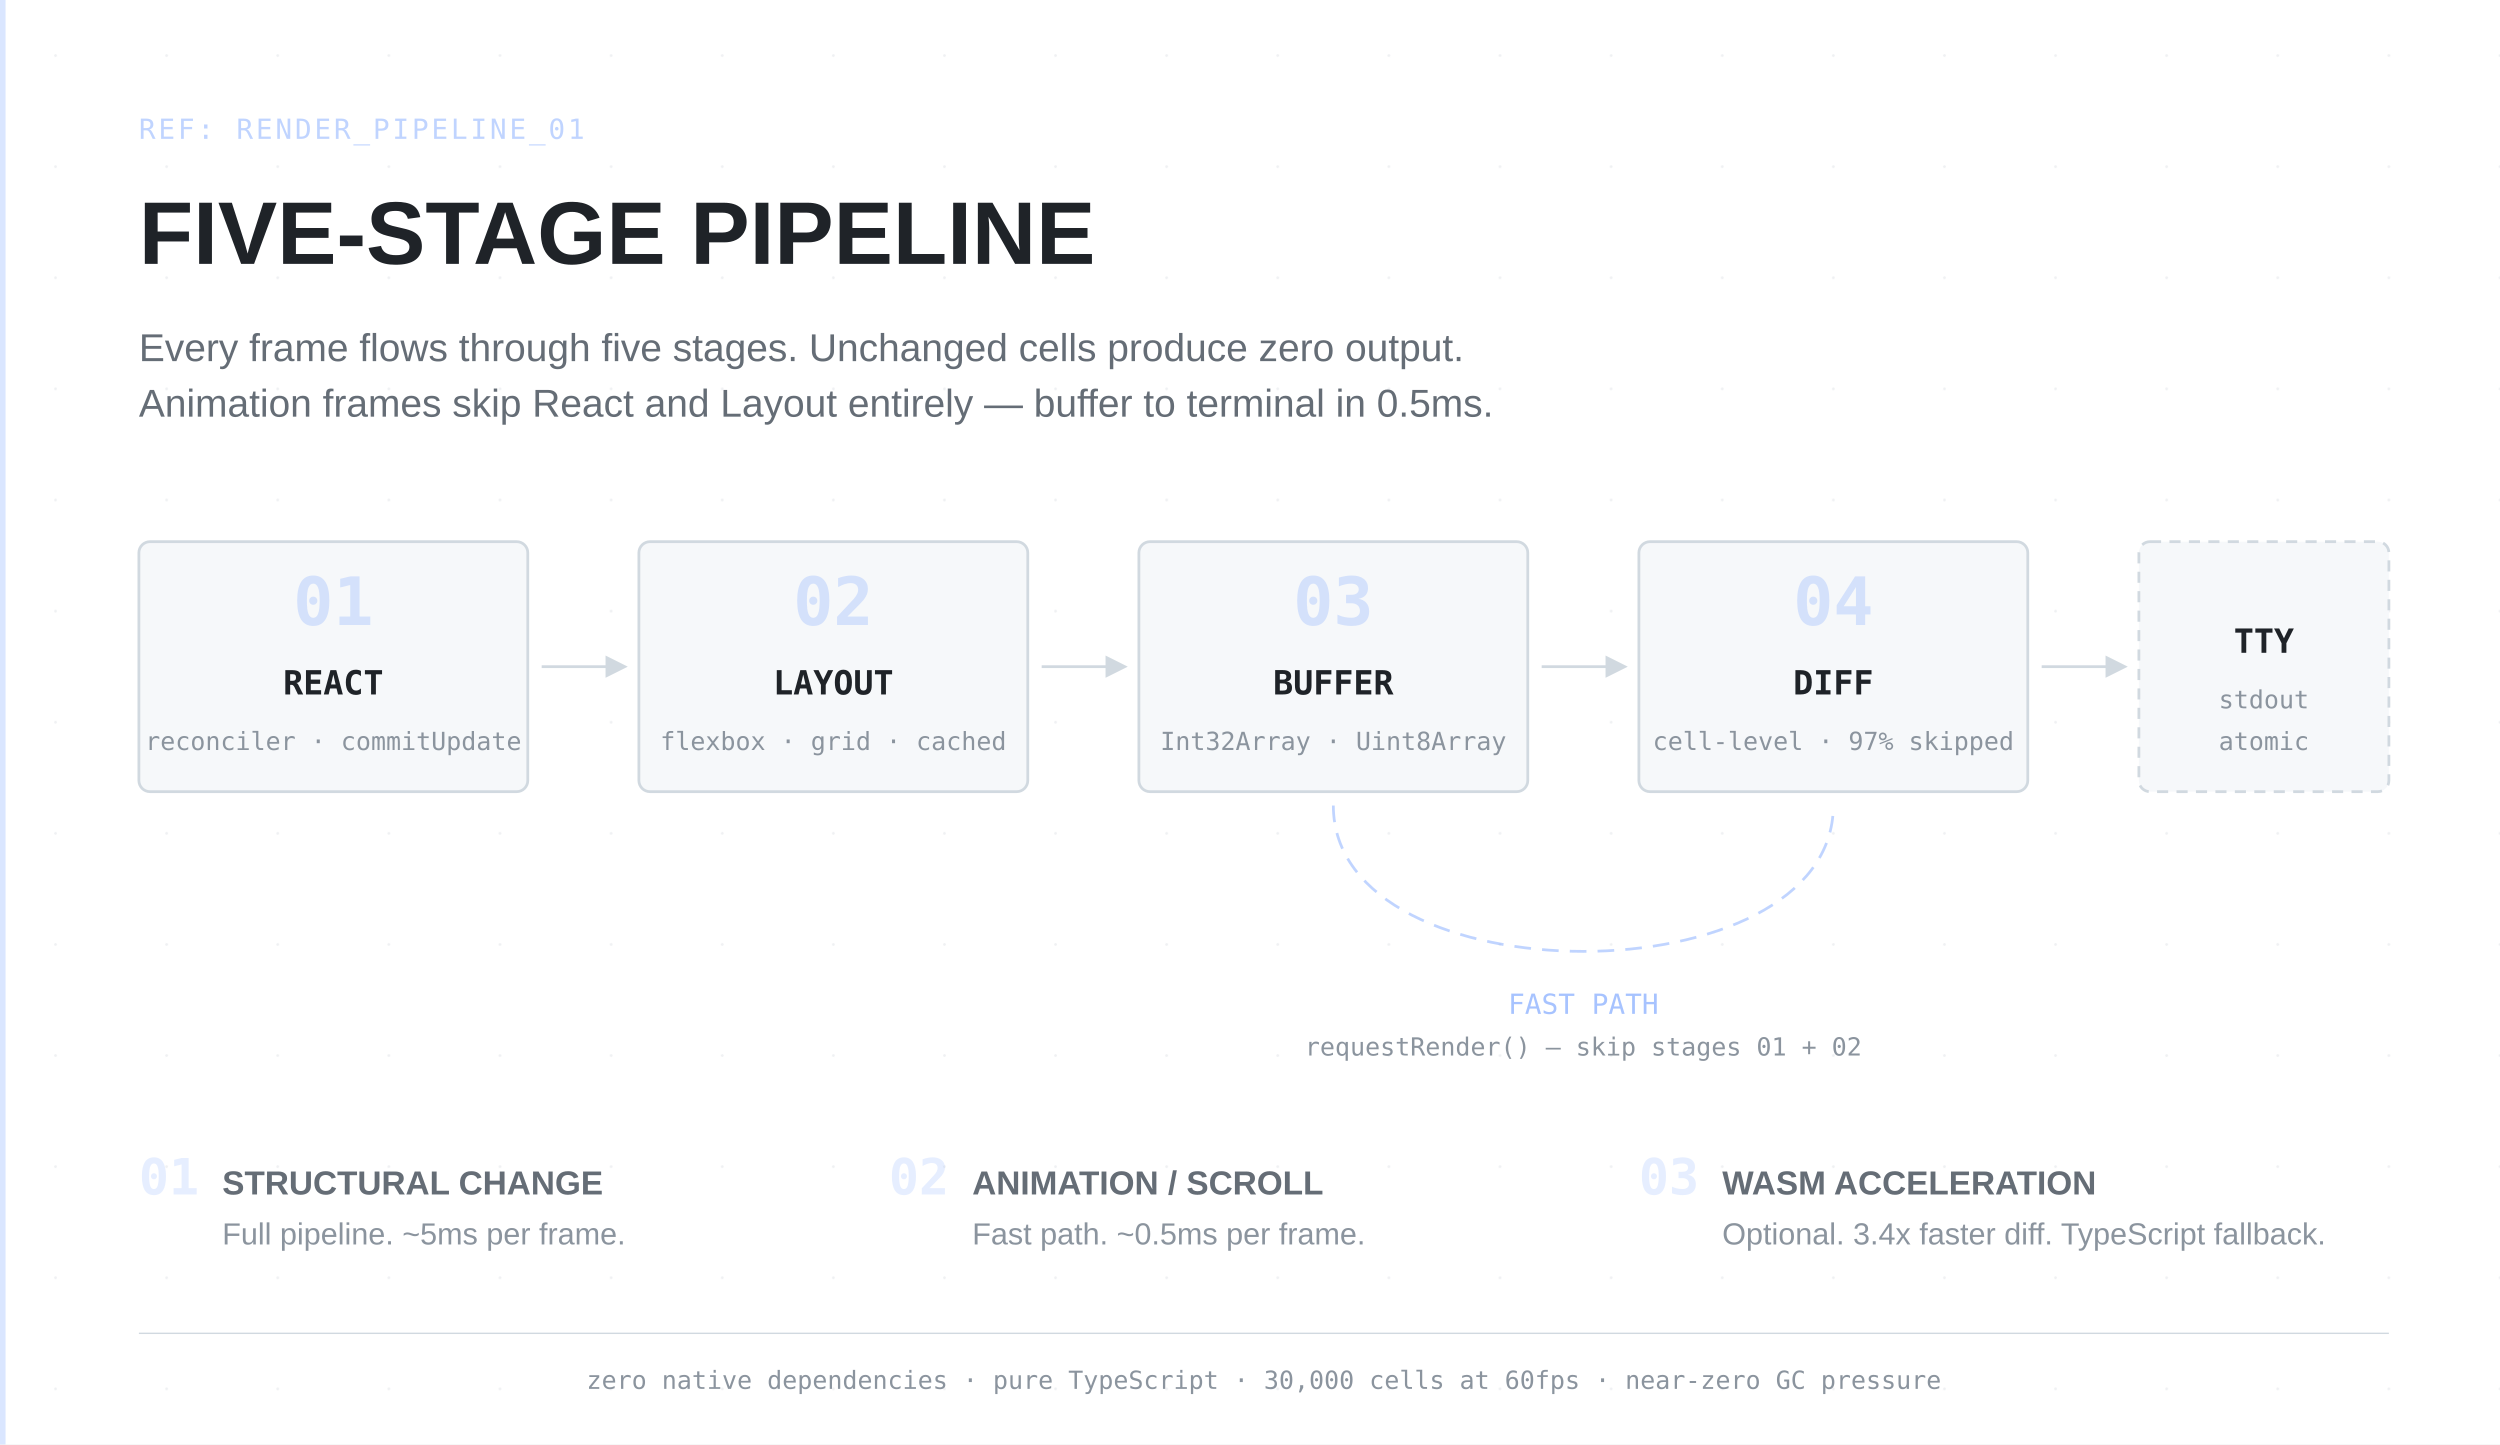
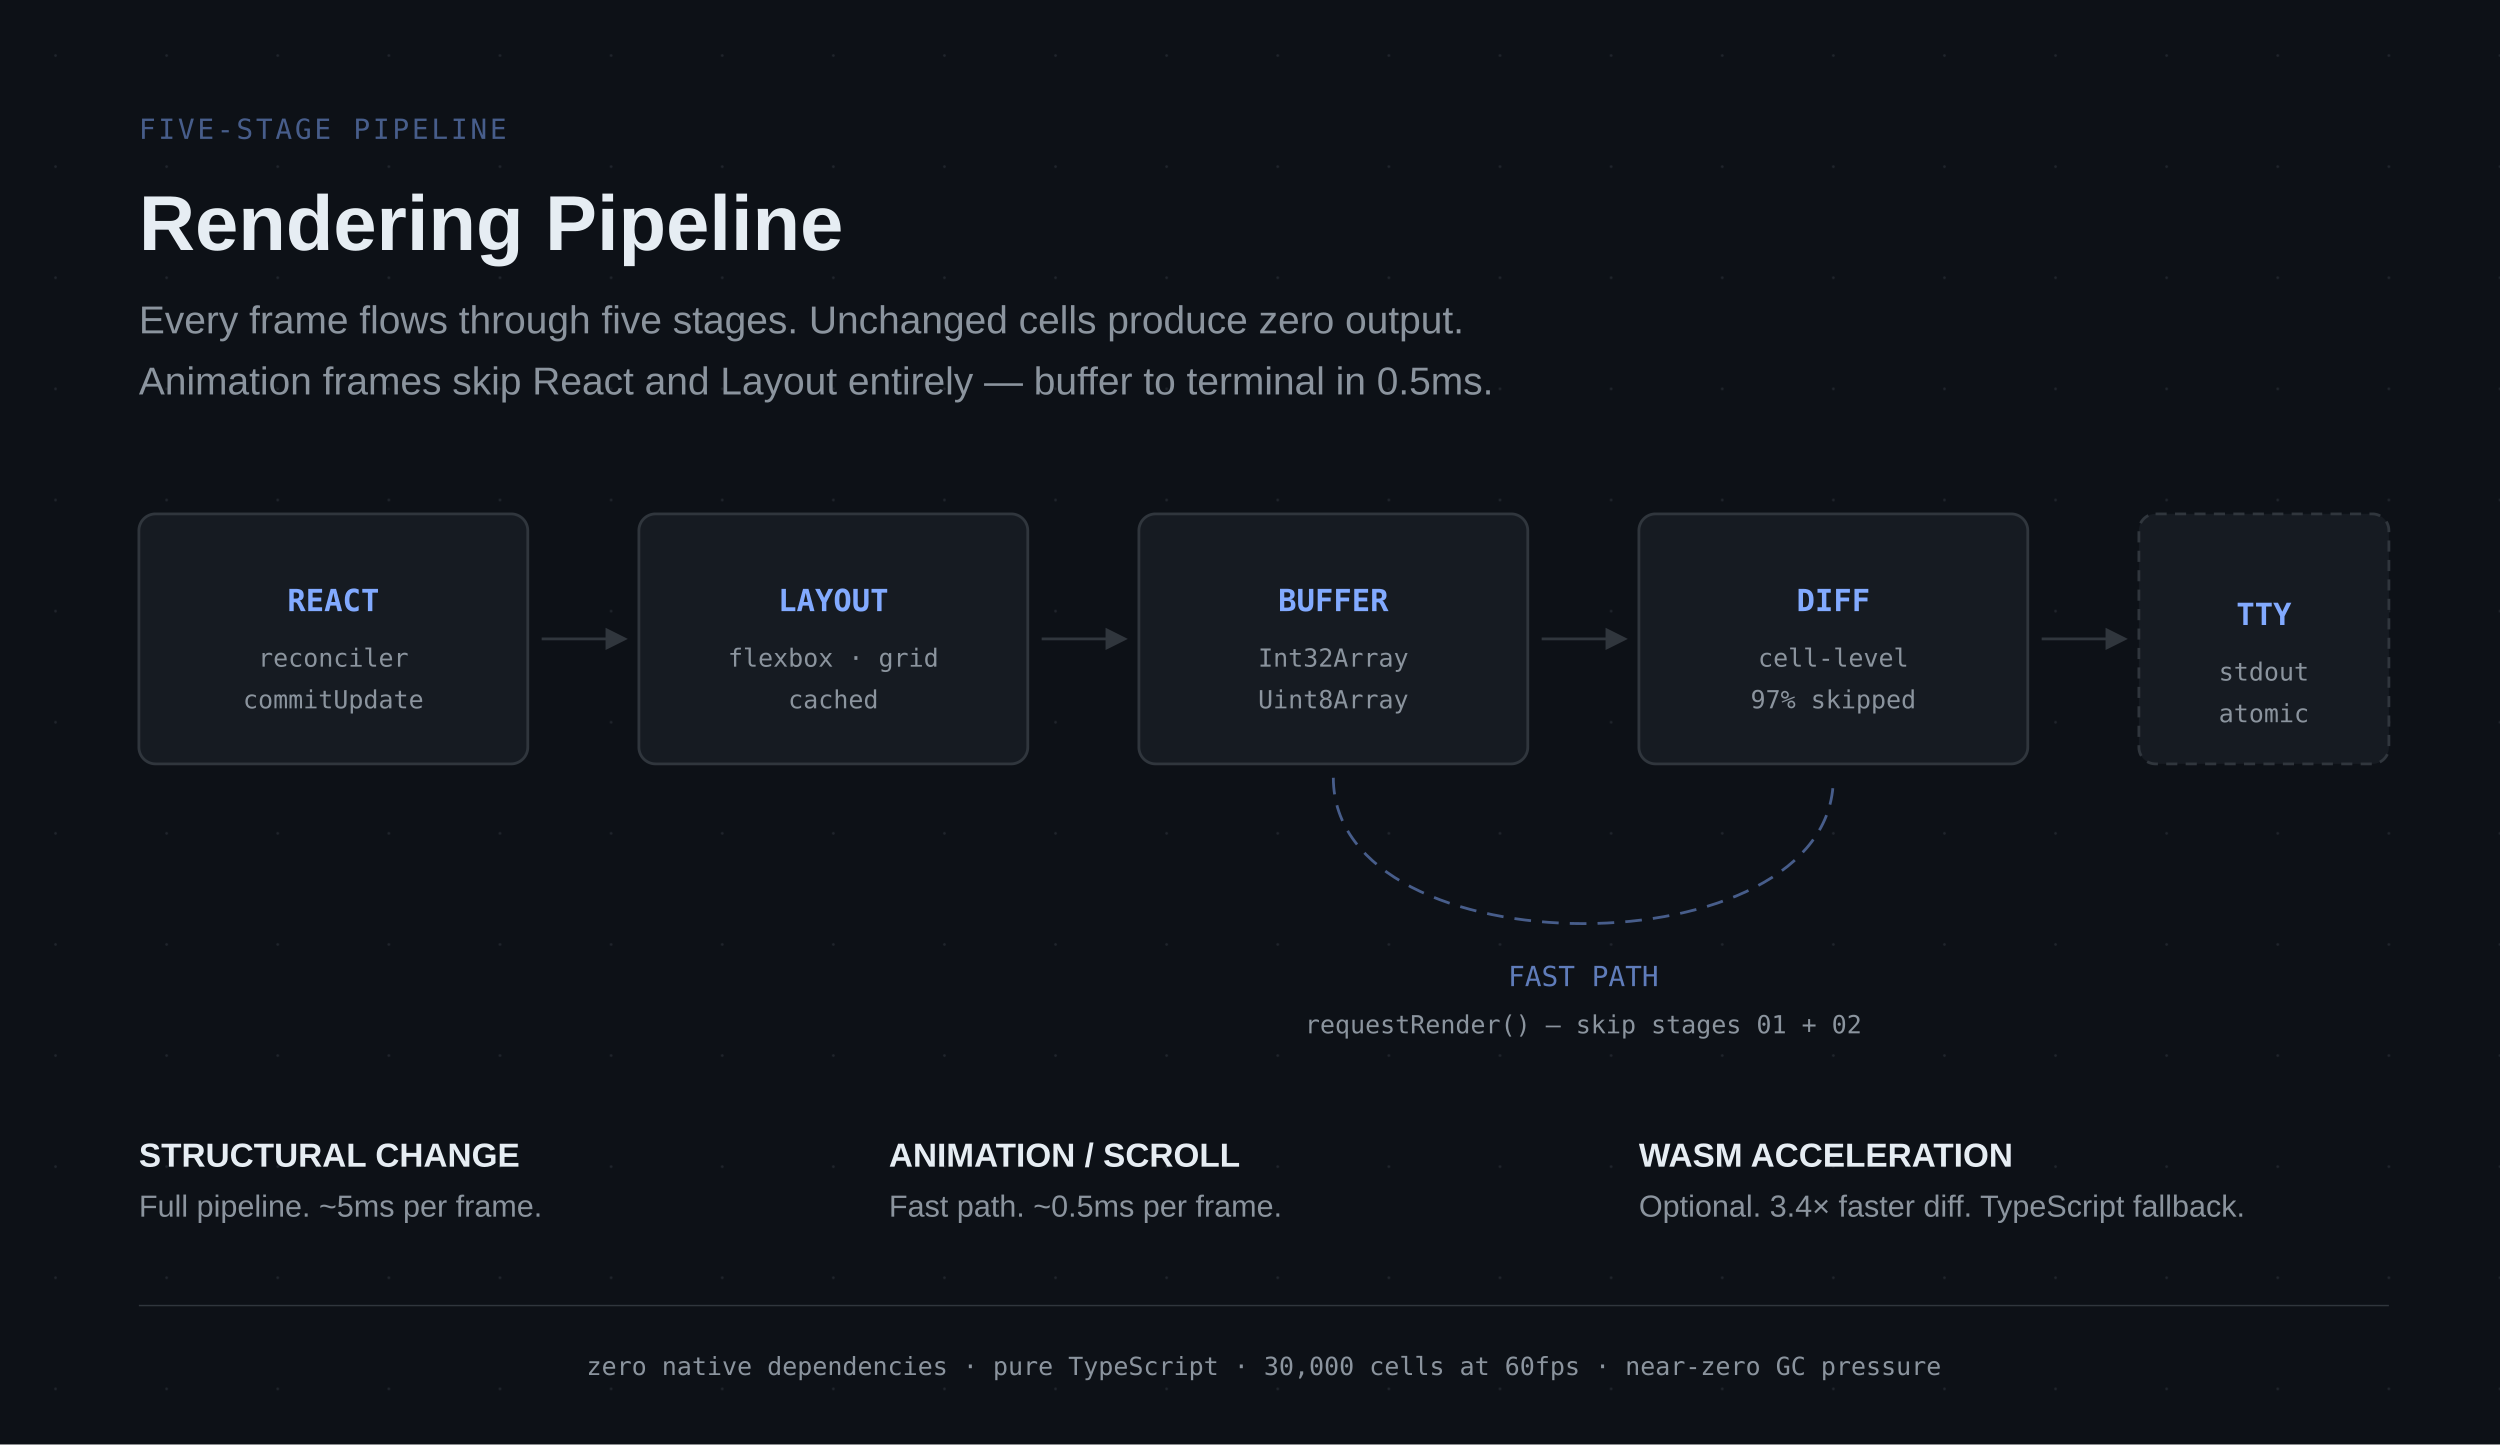
<svg xmlns="http://www.w3.org/2000/svg" viewBox="0 0 900 520" width="900" height="520">
  <defs>
    <pattern id="grid" width="40" height="40" patternUnits="userSpaceOnUse">
-       <circle cx="20" cy="20" r="0.5" fill="#E5E7EB" opacity="0.6" />
+       <circle cx="20" cy="20" r="0.5" fill="#8B949E" opacity="0.15" />
    </pattern>
  </defs>
-   <rect width="900" height="520" fill="#FFFFFF" />
+   <rect width="900" height="520" fill="#0D1117" />
  <rect width="900" height="520" fill="url(#grid)" />
-   <rect x="0" y="0" width="2" height="520" fill="#82AAFF" opacity="0.3" />
-   <text x="50" y="50" fill="#82AAFF" font-family="monospace" font-size="10" opacity="0.5" letter-spacing="1">REF: RENDER_PIPELINE_01</text>
-   <text x="50" y="95" fill="#1F2328" font-family="'Helvetica Neue', Arial, sans-serif" font-size="32" font-weight="bold">FIVE-STAGE PIPELINE</text>
-   <text x="50" y="130" fill="#656D76" font-family="'Helvetica Neue', Arial, sans-serif" font-size="14">Every frame flows through five stages. Unchanged cells produce zero output.</text>
-   <text x="50" y="150" fill="#656D76" font-family="'Helvetica Neue', Arial, sans-serif" font-size="14">Animation frames skip React and Layout entirely — buffer to terminal in 0.5ms.</text>
-   <rect x="50" y="195" width="140" height="90" rx="4" fill="#F6F8FA" stroke="#D1D9E0" stroke-width="1" />
-   <text x="120" y="225" fill="#82AAFF" font-family="monospace" font-size="24" text-anchor="middle" font-weight="bold" opacity="0.3">01</text>
-   <text x="120" y="250" fill="#1F2328" font-family="monospace" font-size="12" text-anchor="middle" font-weight="bold">REACT</text>
-   <text x="120" y="270" fill="#8B949E" font-family="monospace" font-size="9" text-anchor="middle">reconciler · commitUpdate</text>
-   <line x1="195" y1="240" x2="220" y2="240" stroke="#D1D9E0" stroke-width="1" />
-   <polygon points="218,236 226,240 218,244" fill="#D1D9E0" />
-   <rect x="230" y="195" width="140" height="90" rx="4" fill="#F6F8FA" stroke="#D1D9E0" stroke-width="1" />
-   <text x="300" y="225" fill="#82AAFF" font-family="monospace" font-size="24" text-anchor="middle" font-weight="bold" opacity="0.3">02</text>
-   <text x="300" y="250" fill="#1F2328" font-family="monospace" font-size="12" text-anchor="middle" font-weight="bold">LAYOUT</text>
-   <text x="300" y="270" fill="#8B949E" font-family="monospace" font-size="9" text-anchor="middle">flexbox · grid · cached</text>
-   <line x1="375" y1="240" x2="400" y2="240" stroke="#D1D9E0" stroke-width="1" />
-   <polygon points="398,236 406,240 398,244" fill="#D1D9E0" />
-   <rect x="410" y="195" width="140" height="90" rx="4" fill="#F6F8FA" stroke="#D1D9E0" stroke-width="1" />
-   <text x="480" y="225" fill="#82AAFF" font-family="monospace" font-size="24" text-anchor="middle" font-weight="bold" opacity="0.3">03</text>
-   <text x="480" y="250" fill="#1F2328" font-family="monospace" font-size="12" text-anchor="middle" font-weight="bold">BUFFER</text>
-   <text x="480" y="270" fill="#8B949E" font-family="monospace" font-size="9" text-anchor="middle">Int32Array · Uint8Array</text>
-   <line x1="555" y1="240" x2="580" y2="240" stroke="#D1D9E0" stroke-width="1" />
-   <polygon points="578,236 586,240 578,244" fill="#D1D9E0" />
-   <rect x="590" y="195" width="140" height="90" rx="4" fill="#F6F8FA" stroke="#D1D9E0" stroke-width="1" />
-   <text x="660" y="225" fill="#82AAFF" font-family="monospace" font-size="24" text-anchor="middle" font-weight="bold" opacity="0.3">04</text>
-   <text x="660" y="250" fill="#1F2328" font-family="monospace" font-size="12" text-anchor="middle" font-weight="bold">DIFF</text>
-   <text x="660" y="270" fill="#8B949E" font-family="monospace" font-size="9" text-anchor="middle">cell-level · 97% skipped</text>
-   <line x1="735" y1="240" x2="760" y2="240" stroke="#D1D9E0" stroke-width="1" />
-   <polygon points="758,236 766,240 758,244" fill="#D1D9E0" />
-   <rect x="770" y="195" width="90" height="90" rx="4" fill="#F6F8FA" stroke="#D1D9E0" stroke-width="1" stroke-dasharray="4,3" />
-   <text x="815" y="235" fill="#1F2328" font-family="monospace" font-size="12" text-anchor="middle" font-weight="bold">TTY</text>
-   <text x="815" y="255" fill="#8B949E" font-family="monospace" font-size="9" text-anchor="middle">stdout</text>
-   <text x="815" y="270" fill="#8B949E" font-family="monospace" font-size="9" text-anchor="middle">atomic</text>
-   <path d="M 480 290 C 480 360, 660 360, 660 290" fill="none" stroke="#82AAFF" stroke-width="1" stroke-dasharray="6,4" opacity="0.5" />
-   <text x="570" y="365" fill="#82AAFF" font-family="monospace" font-size="10" text-anchor="middle" opacity="0.7">FAST PATH</text>
-   <text x="570" y="380" fill="#8B949E" font-family="monospace" font-size="9" text-anchor="middle">requestRender() — skip stages 01 + 02</text>
-   <g transform="translate(50, 430)">
-     <text x="0" y="0" fill="#82AAFF" font-family="monospace" font-size="18" font-weight="bold" opacity="0.2">01</text>
-     <text x="30" y="0" fill="#656D76" font-family="'Helvetica Neue', Arial, sans-serif" font-size="12" font-weight="bold">STRUCTURAL CHANGE</text>
-     <text x="30" y="18" fill="#8B949E" font-family="'Helvetica Neue', Arial, sans-serif" font-size="11">Full pipeline. ~5ms per frame.</text>
+   <text x="50" y="50" fill="#82AAFF" font-family="monospace" font-size="10" opacity="0.5" letter-spacing="1">FIVE-STAGE PIPELINE</text>
+   <text x="50" y="90" fill="#E6EDF3" font-family="'Helvetica Neue', Arial, sans-serif" font-size="28" font-weight="bold">Rendering Pipeline</text>
+   <text x="50" y="120" fill="#8B949E" font-family="'Helvetica Neue', Arial, sans-serif" font-size="14">Every frame flows through five stages. Unchanged cells produce zero output.</text>
+   <text x="50" y="142" fill="#8B949E" font-family="'Helvetica Neue', Arial, sans-serif" font-size="14">Animation frames skip React and Layout entirely — buffer to terminal in 0.5ms.</text>
+   <rect x="50" y="185" width="140" height="90" rx="6" fill="#161B22" stroke="#30363D" stroke-width="1" />
+   <text x="120" y="220" fill="#82AAFF" font-family="monospace" font-size="11" text-anchor="middle" font-weight="bold">REACT</text>
+   <text x="120" y="240" fill="#8B949E" font-family="monospace" font-size="9" text-anchor="middle">reconciler</text>
+   <text x="120" y="255" fill="#8B949E" font-family="monospace" font-size="9" text-anchor="middle">commitUpdate</text>
+   <line x1="195" y1="230" x2="220" y2="230" stroke="#30363D" stroke-width="1" />
+   <polygon points="218,226 226,230 218,234" fill="#30363D" />
+   <rect x="230" y="185" width="140" height="90" rx="6" fill="#161B22" stroke="#30363D" stroke-width="1" />
+   <text x="300" y="220" fill="#82AAFF" font-family="monospace" font-size="11" text-anchor="middle" font-weight="bold">LAYOUT</text>
+   <text x="300" y="240" fill="#8B949E" font-family="monospace" font-size="9" text-anchor="middle">flexbox · grid</text>
+   <text x="300" y="255" fill="#8B949E" font-family="monospace" font-size="9" text-anchor="middle">cached</text>
+   <line x1="375" y1="230" x2="400" y2="230" stroke="#30363D" stroke-width="1" />
+   <polygon points="398,226 406,230 398,234" fill="#30363D" />
+   <rect x="410" y="185" width="140" height="90" rx="6" fill="#161B22" stroke="#30363D" stroke-width="1" />
+   <text x="480" y="220" fill="#82AAFF" font-family="monospace" font-size="11" text-anchor="middle" font-weight="bold">BUFFER</text>
+   <text x="480" y="240" fill="#8B949E" font-family="monospace" font-size="9" text-anchor="middle">Int32Array</text>
+   <text x="480" y="255" fill="#8B949E" font-family="monospace" font-size="9" text-anchor="middle">Uint8Array</text>
+   <line x1="555" y1="230" x2="580" y2="230" stroke="#30363D" stroke-width="1" />
+   <polygon points="578,226 586,230 578,234" fill="#30363D" />
+   <rect x="590" y="185" width="140" height="90" rx="6" fill="#161B22" stroke="#30363D" stroke-width="1" />
+   <text x="660" y="220" fill="#82AAFF" font-family="monospace" font-size="11" text-anchor="middle" font-weight="bold">DIFF</text>
+   <text x="660" y="240" fill="#8B949E" font-family="monospace" font-size="9" text-anchor="middle">cell-level</text>
+   <text x="660" y="255" fill="#8B949E" font-family="monospace" font-size="9" text-anchor="middle">97% skipped</text>
+   <line x1="735" y1="230" x2="760" y2="230" stroke="#30363D" stroke-width="1" />
+   <polygon points="758,226 766,230 758,234" fill="#30363D" />
+   <rect x="770" y="185" width="90" height="90" rx="6" fill="#161B22" stroke="#30363D" stroke-width="1" stroke-dasharray="4,3" />
+   <text x="815" y="225" fill="#82AAFF" font-family="monospace" font-size="11" text-anchor="middle" font-weight="bold">TTY</text>
+   <text x="815" y="245" fill="#8B949E" font-family="monospace" font-size="9" text-anchor="middle">stdout</text>
+   <text x="815" y="260" fill="#8B949E" font-family="monospace" font-size="9" text-anchor="middle">atomic</text>
+   <path d="M 480 280 C 480 350, 660 350, 660 280" fill="none" stroke="#82AAFF" stroke-width="1" stroke-dasharray="6,4" opacity="0.5" />
+   <text x="570" y="355" fill="#82AAFF" font-family="monospace" font-size="10" text-anchor="middle" opacity="0.7">FAST PATH</text>
+   <text x="570" y="372" fill="#8B949E" font-family="monospace" font-size="9" text-anchor="middle">requestRender() — skip stages 01 + 02</text>
+   <g transform="translate(50, 420)">
+     <text x="0" y="0" fill="#E6EDF3" font-family="'Helvetica Neue', Arial, sans-serif" font-size="12" font-weight="bold">STRUCTURAL CHANGE</text>
+     <text x="0" y="18" fill="#8B949E" font-family="'Helvetica Neue', Arial, sans-serif" font-size="11">Full pipeline. ~5ms per frame.</text>
  </g>
-   <g transform="translate(320, 430)">
-     <text x="0" y="0" fill="#82AAFF" font-family="monospace" font-size="18" font-weight="bold" opacity="0.2">02</text>
-     <text x="30" y="0" fill="#656D76" font-family="'Helvetica Neue', Arial, sans-serif" font-size="12" font-weight="bold">ANIMATION / SCROLL</text>
-     <text x="30" y="18" fill="#8B949E" font-family="'Helvetica Neue', Arial, sans-serif" font-size="11">Fast path. ~0.5ms per frame.</text>
+   <g transform="translate(320, 420)">
+     <text x="0" y="0" fill="#E6EDF3" font-family="'Helvetica Neue', Arial, sans-serif" font-size="12" font-weight="bold">ANIMATION / SCROLL</text>
+     <text x="0" y="18" fill="#8B949E" font-family="'Helvetica Neue', Arial, sans-serif" font-size="11">Fast path. ~0.5ms per frame.</text>
  </g>
-   <g transform="translate(590, 430)">
-     <text x="0" y="0" fill="#82AAFF" font-family="monospace" font-size="18" font-weight="bold" opacity="0.2">03</text>
-     <text x="30" y="0" fill="#656D76" font-family="'Helvetica Neue', Arial, sans-serif" font-size="12" font-weight="bold">WASM ACCELERATION</text>
-     <text x="30" y="18" fill="#8B949E" font-family="'Helvetica Neue', Arial, sans-serif" font-size="11">Optional. 3.4x faster diff. TypeScript fallback.</text>
+   <g transform="translate(590, 420)">
+     <text x="0" y="0" fill="#E6EDF3" font-family="'Helvetica Neue', Arial, sans-serif" font-size="12" font-weight="bold">WASM ACCELERATION</text>
+     <text x="0" y="18" fill="#8B949E" font-family="'Helvetica Neue', Arial, sans-serif" font-size="11">Optional. 3.4× faster diff. TypeScript fallback.</text>
  </g>
-   <line x1="50" y1="480" x2="860" y2="480" stroke="#D1D9E0" stroke-width="0.5" />
-   <text x="455" y="500" fill="#8B949E" font-family="monospace" font-size="9" text-anchor="middle">zero native dependencies · pure TypeScript · 30,000 cells at 60fps · near-zero GC pressure</text>
+   <line x1="50" y1="470" x2="860" y2="470" stroke="#30363D" stroke-width="0.5" />
+   <text x="455" y="495" fill="#8B949E" font-family="monospace" font-size="9" text-anchor="middle">zero native dependencies · pure TypeScript · 30,000 cells at 60fps · near-zero GC pressure</text>
</svg>
